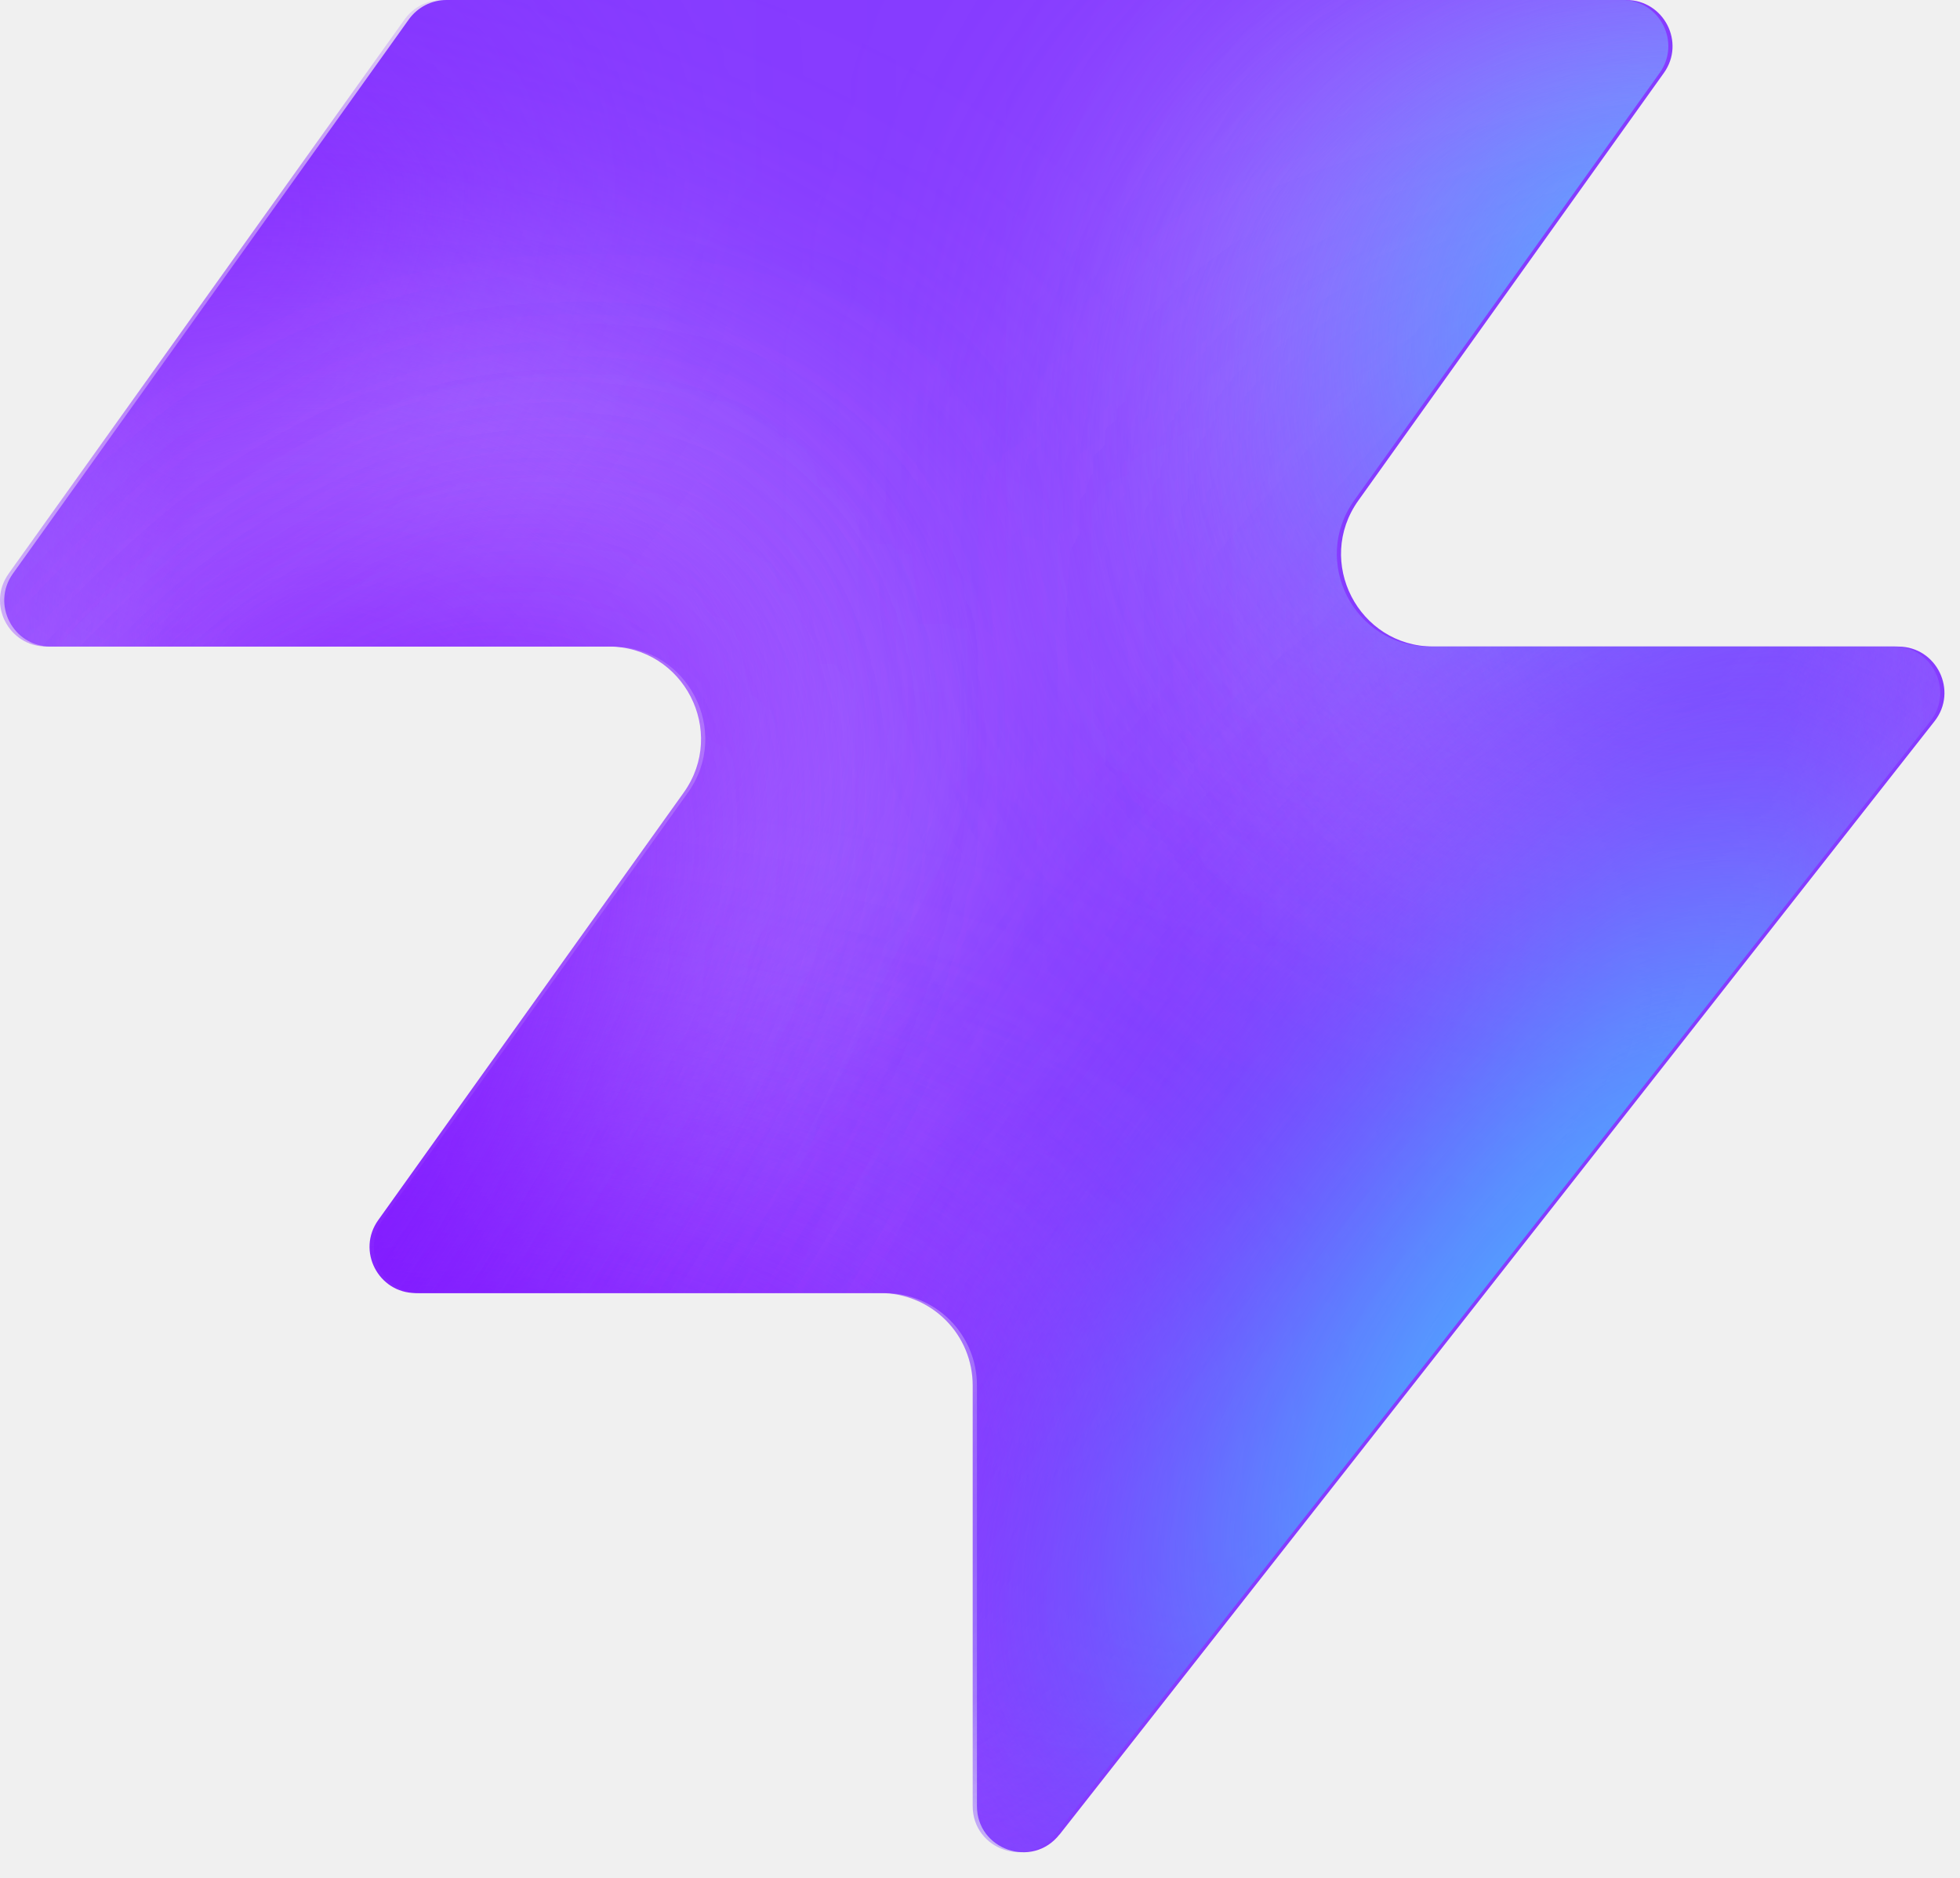
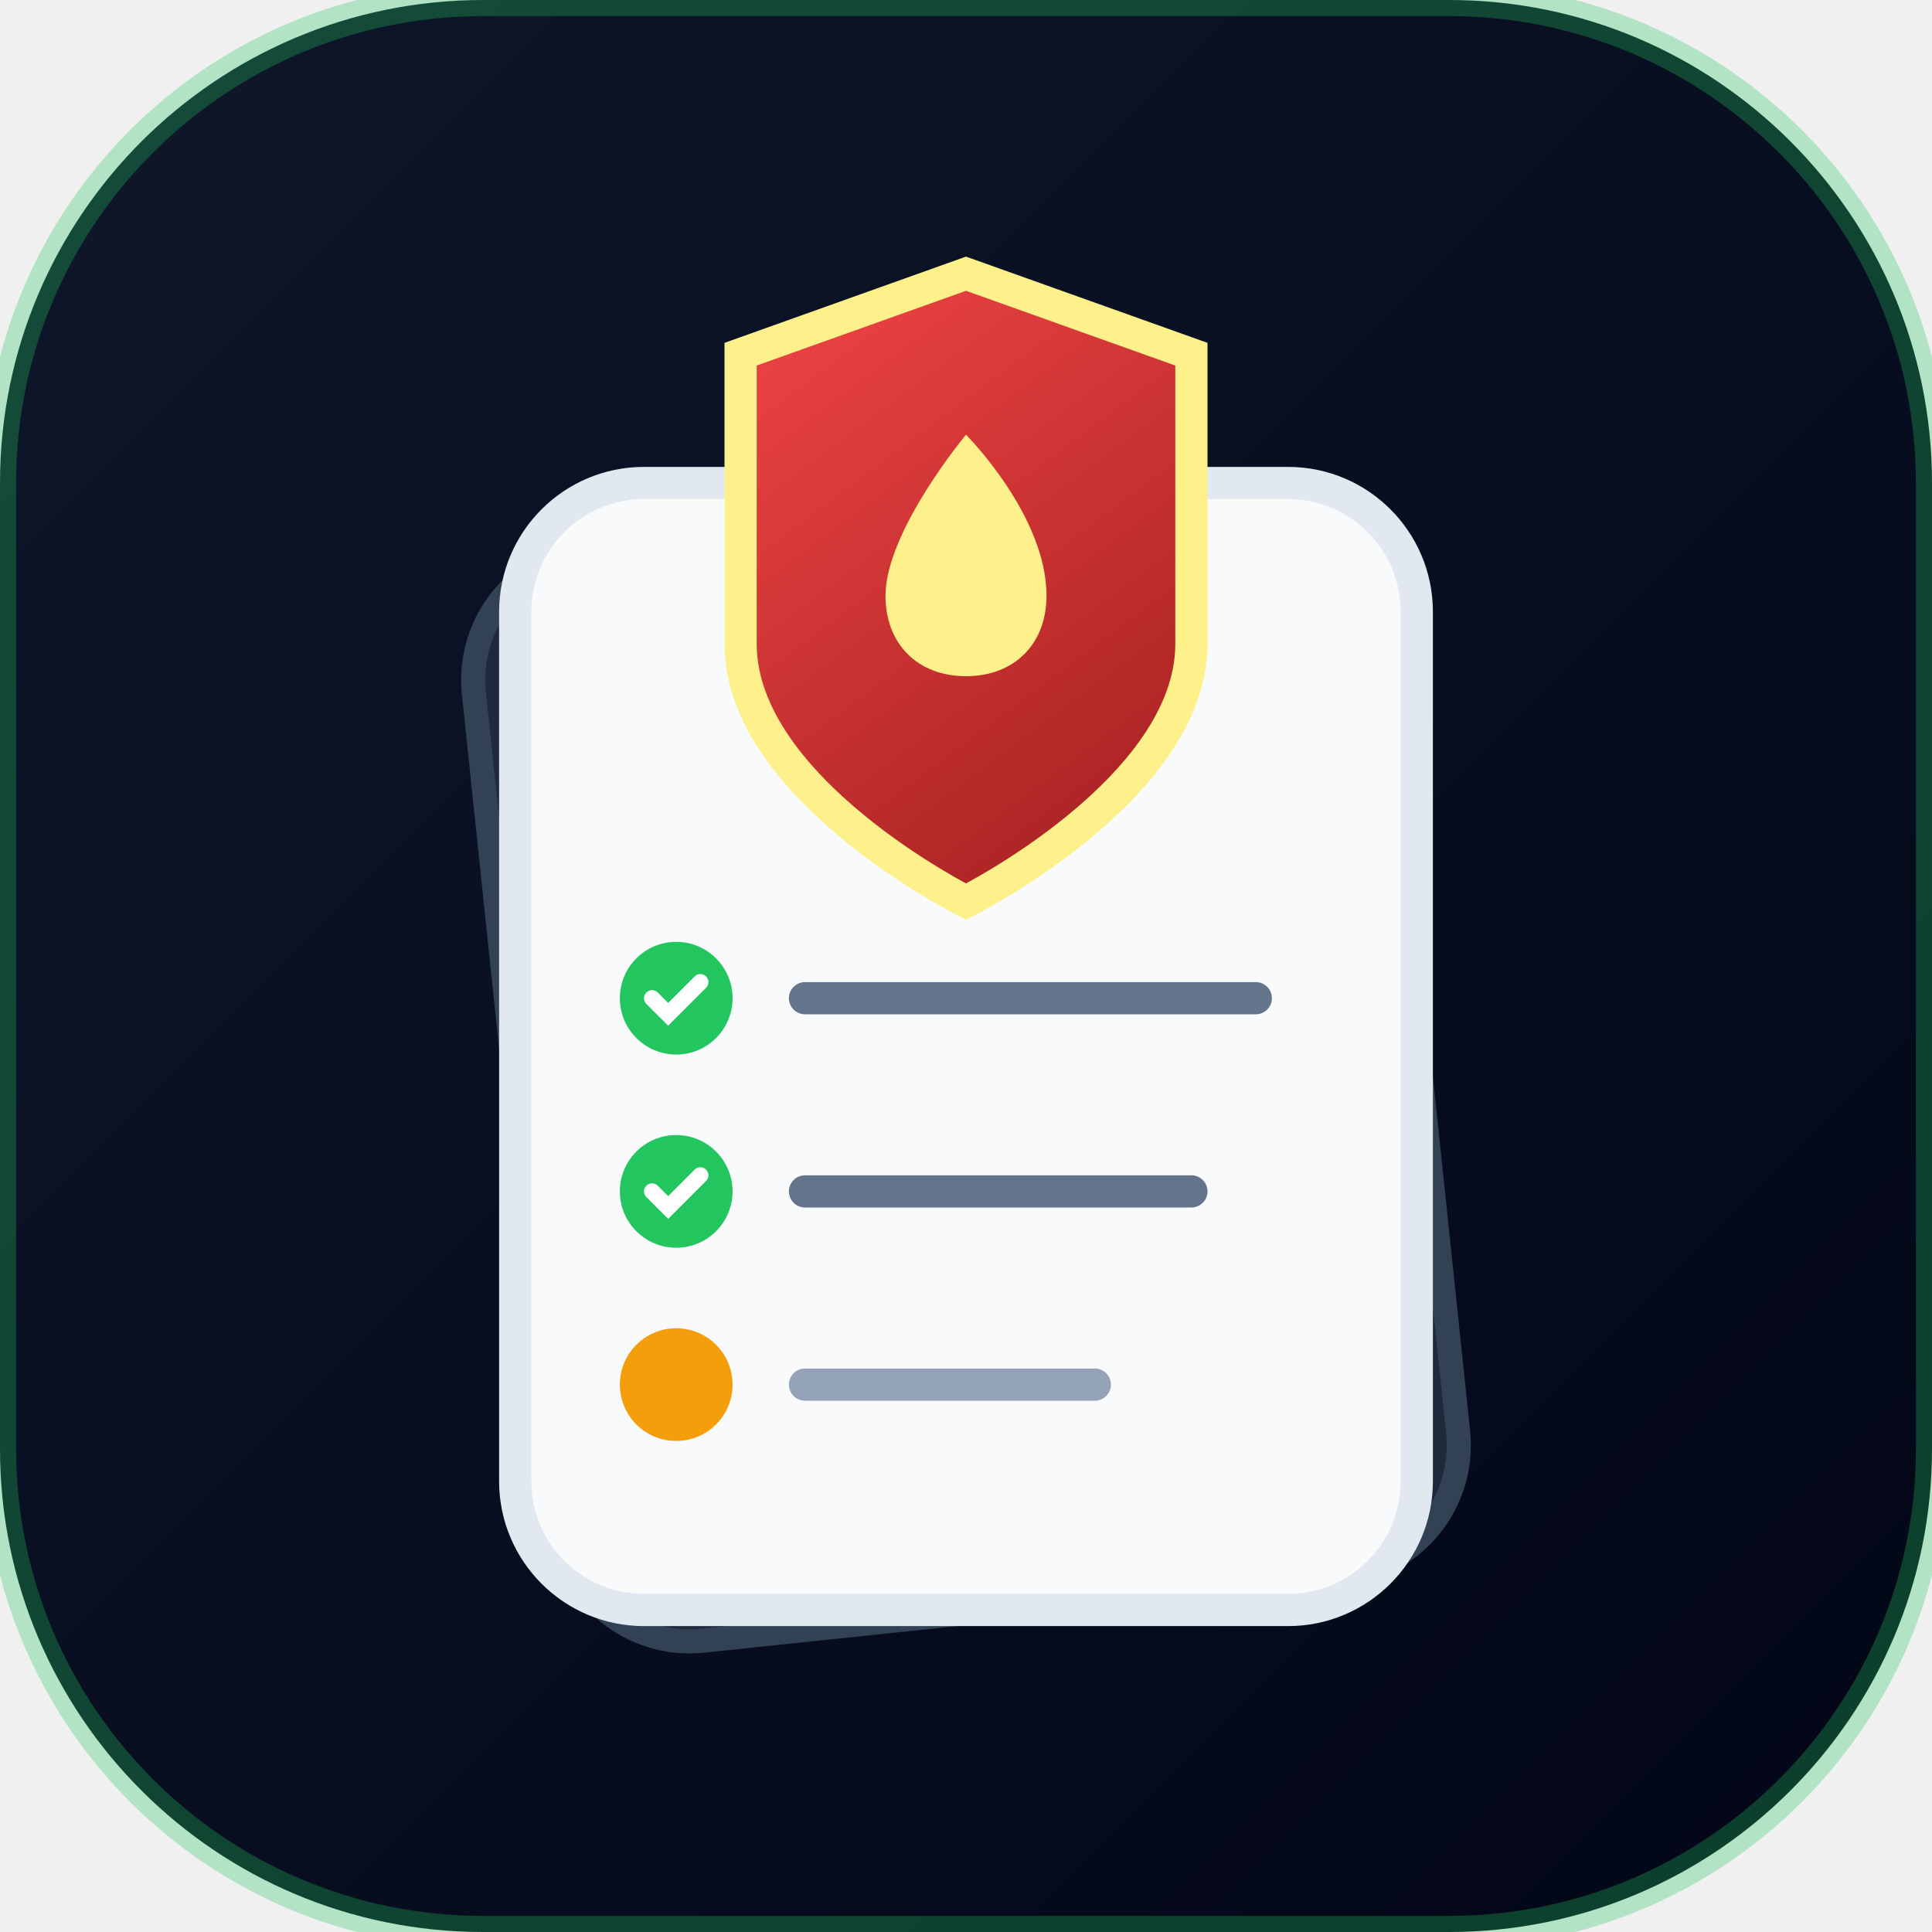
- <svg xmlns="http://www.w3.org/2000/svg" width="48" height="46" fill="none" viewBox="0 0 48 46">
-   <path fill="#863bff" d="M25.946 44.938c-.664.845-2.021.375-2.021-.698V33.937a2.26 2.26 0 0 0-2.262-2.262H10.287c-.92 0-1.456-1.04-.92-1.788l7.48-10.471c1.07-1.497 0-3.578-1.842-3.578H1.237c-.92 0-1.456-1.04-.92-1.788L10.013.474c.214-.297.556-.474.92-.474h28.894c.92 0 1.456 1.04.92 1.788l-7.48 10.471c-1.07 1.498 0 3.579 1.842 3.579h11.377c.943 0 1.473 1.088.89 1.83L25.947 44.94z" style="fill:#863bff;fill:color(display-p3 .525 .23 1);fill-opacity:1" />
-   <mask id="a" width="48" height="46" x="0" y="0" maskUnits="userSpaceOnUse" style="mask-type:alpha">
-     <path fill="#000" d="M25.842 44.938c-.664.844-2.021.375-2.021-.698V33.937a2.26 2.26 0 0 0-2.262-2.262H10.183c-.92 0-1.456-1.04-.92-1.788l7.48-10.471c1.07-1.498 0-3.579-1.842-3.579H1.133c-.92 0-1.456-1.04-.92-1.787L9.91.473c.214-.297.556-.474.92-.474h28.894c.92 0 1.456 1.04.92 1.788l-7.48 10.471c-1.07 1.498 0 3.578 1.842 3.578h11.377c.943 0 1.473 1.088.89 1.832L25.843 44.94z" style="fill:#000;fill-opacity:1" />
-   </mask>
-   <g mask="url(#a)">
-     <g filter="url(#b)">
-       <ellipse cx="5.508" cy="14.704" fill="#ede6ff" rx="5.508" ry="14.704" style="fill:#ede6ff;fill:color(display-p3 .927 .903 1);fill-opacity:1" transform="matrix(.00324 1 1 -.00324 -4.47 31.516)" />
-     </g>
-     <g filter="url(#c)">
-       <ellipse cx="10.399" cy="29.851" fill="#ede6ff" rx="10.399" ry="29.851" style="fill:#ede6ff;fill:color(display-p3 .927 .903 1);fill-opacity:1" transform="matrix(.00324 1 1 -.00324 -39.328 7.883)" />
-     </g>
-     <g filter="url(#d)">
-       <ellipse cx="5.508" cy="30.487" fill="#7e14ff" rx="5.508" ry="30.487" style="fill:#7e14ff;fill:color(display-p3 .492 .077 1);fill-opacity:1" transform="rotate(89.814 -25.913 -14.639)scale(1 -1)" />
-     </g>
-     <g filter="url(#e)">
-       <ellipse cx="5.508" cy="30.599" fill="#7e14ff" rx="5.508" ry="30.599" style="fill:#7e14ff;fill:color(display-p3 .492 .077 1);fill-opacity:1" transform="rotate(89.814 -32.644 -3.334)scale(1 -1)" />
-     </g>
-     <g filter="url(#f)">
-       <ellipse cx="5.508" cy="30.599" fill="#7e14ff" rx="5.508" ry="30.599" style="fill:#7e14ff;fill:color(display-p3 .492 .077 1);fill-opacity:1" transform="matrix(.00324 1 1 -.00324 -34.34 30.47)" />
-     </g>
-     <g filter="url(#g)">
-       <ellipse cx="14.072" cy="22.078" fill="#ede6ff" rx="14.072" ry="22.078" style="fill:#ede6ff;fill:color(display-p3 .927 .903 1);fill-opacity:1" transform="rotate(93.35 24.506 48.493)scale(-1 1)" />
-     </g>
-     <g filter="url(#h)">
-       <ellipse cx="3.47" cy="21.501" fill="#7e14ff" rx="3.47" ry="21.501" style="fill:#7e14ff;fill:color(display-p3 .492 .077 1);fill-opacity:1" transform="rotate(89.009 28.708 47.59)scale(-1 1)" />
-     </g>
-     <g filter="url(#i)">
-       <ellipse cx="3.47" cy="21.501" fill="#7e14ff" rx="3.47" ry="21.501" style="fill:#7e14ff;fill:color(display-p3 .492 .077 1);fill-opacity:1" transform="rotate(89.009 28.708 47.59)scale(-1 1)" />
-     </g>
-     <g filter="url(#j)">
-       <ellipse cx=".387" cy="8.972" fill="#7e14ff" rx="4.407" ry="29.108" style="fill:#7e14ff;fill:color(display-p3 .492 .077 1);fill-opacity:1" transform="rotate(39.51 .387 8.972)" />
-     </g>
-     <g filter="url(#k)">
-       <ellipse cx="47.523" cy="-6.092" fill="#7e14ff" rx="4.407" ry="29.108" style="fill:#7e14ff;fill:color(display-p3 .492 .077 1);fill-opacity:1" transform="rotate(37.892 47.523 -6.092)" />
-     </g>
-     <g filter="url(#l)">
-       <ellipse cx="41.412" cy="6.333" fill="#47bfff" rx="5.971" ry="9.665" style="fill:#47bfff;fill:color(display-p3 .28 .748 1);fill-opacity:1" transform="rotate(37.892 41.412 6.333)" />
-     </g>
-     <g filter="url(#m)">
-       <ellipse cx="-1.879" cy="38.332" fill="#7e14ff" rx="4.407" ry="29.108" style="fill:#7e14ff;fill:color(display-p3 .492 .077 1);fill-opacity:1" transform="rotate(37.892 -1.88 38.332)" />
-     </g>
-     <g filter="url(#n)">
-       <ellipse cx="-1.879" cy="38.332" fill="#7e14ff" rx="4.407" ry="29.108" style="fill:#7e14ff;fill:color(display-p3 .492 .077 1);fill-opacity:1" transform="rotate(37.892 -1.88 38.332)" />
-     </g>
-     <g filter="url(#o)">
-       <ellipse cx="35.651" cy="29.907" fill="#7e14ff" rx="4.407" ry="29.108" style="fill:#7e14ff;fill:color(display-p3 .492 .077 1);fill-opacity:1" transform="rotate(37.892 35.651 29.907)" />
-     </g>
-     <g filter="url(#p)">
-       <ellipse cx="38.418" cy="32.4" fill="#47bfff" rx="5.971" ry="15.297" style="fill:#47bfff;fill:color(display-p3 .28 .748 1);fill-opacity:1" transform="rotate(37.892 38.418 32.4)" />
-     </g>
-   </g>
+ <svg xmlns="http://www.w3.org/2000/svg" viewBox="0 0 120 120" fill="none">
  <defs>
-     <filter id="b" width="60.045" height="41.654" x="-19.77" y="16.149" color-interpolation-filters="sRGB" filterUnits="userSpaceOnUse">
-       <feFlood flood-opacity="0" result="BackgroundImageFix" />
-       <feBlend in="SourceGraphic" in2="BackgroundImageFix" result="shape" />
-       <feGaussianBlur result="effect1_foregroundBlur_2002_17158" stdDeviation="7.659" />
-     </filter>
-     <filter id="c" width="90.34" height="51.437" x="-54.613" y="-7.533" color-interpolation-filters="sRGB" filterUnits="userSpaceOnUse">
-       <feFlood flood-opacity="0" result="BackgroundImageFix" />
-       <feBlend in="SourceGraphic" in2="BackgroundImageFix" result="shape" />
-       <feGaussianBlur result="effect1_foregroundBlur_2002_17158" stdDeviation="7.659" />
-     </filter>
-     <filter id="d" width="79.355" height="29.4" x="-49.64" y="2.03" color-interpolation-filters="sRGB" filterUnits="userSpaceOnUse">
-       <feFlood flood-opacity="0" result="BackgroundImageFix" />
-       <feBlend in="SourceGraphic" in2="BackgroundImageFix" result="shape" />
-       <feGaussianBlur result="effect1_foregroundBlur_2002_17158" stdDeviation="4.596" />
-     </filter>
-     <filter id="e" width="79.579" height="29.4" x="-45.045" y="20.029" color-interpolation-filters="sRGB" filterUnits="userSpaceOnUse">
-       <feFlood flood-opacity="0" result="BackgroundImageFix" />
-       <feBlend in="SourceGraphic" in2="BackgroundImageFix" result="shape" />
-       <feGaussianBlur result="effect1_foregroundBlur_2002_17158" stdDeviation="4.596" />
-     </filter>
-     <filter id="f" width="79.579" height="29.4" x="-43.513" y="21.178" color-interpolation-filters="sRGB" filterUnits="userSpaceOnUse">
-       <feFlood flood-opacity="0" result="BackgroundImageFix" />
-       <feBlend in="SourceGraphic" in2="BackgroundImageFix" result="shape" />
-       <feGaussianBlur result="effect1_foregroundBlur_2002_17158" stdDeviation="4.596" />
-     </filter>
-     <filter id="g" width="74.749" height="58.852" x="15.756" y="-17.901" color-interpolation-filters="sRGB" filterUnits="userSpaceOnUse">
-       <feFlood flood-opacity="0" result="BackgroundImageFix" />
-       <feBlend in="SourceGraphic" in2="BackgroundImageFix" result="shape" />
-       <feGaussianBlur result="effect1_foregroundBlur_2002_17158" stdDeviation="7.659" />
-     </filter>
-     <filter id="h" width="61.377" height="25.362" x="23.548" y="2.284" color-interpolation-filters="sRGB" filterUnits="userSpaceOnUse">
-       <feFlood flood-opacity="0" result="BackgroundImageFix" />
-       <feBlend in="SourceGraphic" in2="BackgroundImageFix" result="shape" />
-       <feGaussianBlur result="effect1_foregroundBlur_2002_17158" stdDeviation="4.596" />
-     </filter>
-     <filter id="i" width="61.377" height="25.362" x="23.548" y="2.284" color-interpolation-filters="sRGB" filterUnits="userSpaceOnUse">
-       <feFlood flood-opacity="0" result="BackgroundImageFix" />
-       <feBlend in="SourceGraphic" in2="BackgroundImageFix" result="shape" />
-       <feGaussianBlur result="effect1_foregroundBlur_2002_17158" stdDeviation="4.596" />
-     </filter>
-     <filter id="j" width="56.045" height="63.649" x="-27.636" y="-22.853" color-interpolation-filters="sRGB" filterUnits="userSpaceOnUse">
-       <feFlood flood-opacity="0" result="BackgroundImageFix" />
-       <feBlend in="SourceGraphic" in2="BackgroundImageFix" result="shape" />
-       <feGaussianBlur result="effect1_foregroundBlur_2002_17158" stdDeviation="4.596" />
-     </filter>
-     <filter id="k" width="54.814" height="64.646" x="20.116" y="-38.415" color-interpolation-filters="sRGB" filterUnits="userSpaceOnUse">
-       <feFlood flood-opacity="0" result="BackgroundImageFix" />
-       <feBlend in="SourceGraphic" in2="BackgroundImageFix" result="shape" />
-       <feGaussianBlur result="effect1_foregroundBlur_2002_17158" stdDeviation="4.596" />
-     </filter>
-     <filter id="l" width="33.541" height="35.313" x="24.641" y="-11.323" color-interpolation-filters="sRGB" filterUnits="userSpaceOnUse">
-       <feFlood flood-opacity="0" result="BackgroundImageFix" />
-       <feBlend in="SourceGraphic" in2="BackgroundImageFix" result="shape" />
-       <feGaussianBlur result="effect1_foregroundBlur_2002_17158" stdDeviation="4.596" />
-     </filter>
-     <filter id="m" width="54.814" height="64.646" x="-29.286" y="6.009" color-interpolation-filters="sRGB" filterUnits="userSpaceOnUse">
-       <feFlood flood-opacity="0" result="BackgroundImageFix" />
-       <feBlend in="SourceGraphic" in2="BackgroundImageFix" result="shape" />
-       <feGaussianBlur result="effect1_foregroundBlur_2002_17158" stdDeviation="4.596" />
-     </filter>
-     <filter id="n" width="54.814" height="64.646" x="-29.286" y="6.009" color-interpolation-filters="sRGB" filterUnits="userSpaceOnUse">
-       <feFlood flood-opacity="0" result="BackgroundImageFix" />
-       <feBlend in="SourceGraphic" in2="BackgroundImageFix" result="shape" />
-       <feGaussianBlur result="effect1_foregroundBlur_2002_17158" stdDeviation="4.596" />
-     </filter>
-     <filter id="o" width="54.814" height="64.646" x="8.244" y="-2.416" color-interpolation-filters="sRGB" filterUnits="userSpaceOnUse">
-       <feFlood flood-opacity="0" result="BackgroundImageFix" />
-       <feBlend in="SourceGraphic" in2="BackgroundImageFix" result="shape" />
-       <feGaussianBlur result="effect1_foregroundBlur_2002_17158" stdDeviation="4.596" />
-     </filter>
-     <filter id="p" width="39.409" height="43.623" x="18.713" y="10.588" color-interpolation-filters="sRGB" filterUnits="userSpaceOnUse">
-       <feFlood flood-opacity="0" result="BackgroundImageFix" />
-       <feBlend in="SourceGraphic" in2="BackgroundImageFix" result="shape" />
-       <feGaussianBlur result="effect1_foregroundBlur_2002_17158" stdDeviation="4.596" />
-     </filter>
+     <linearGradient id="app-logo-bg" x1="0" y1="0" x2="120" y2="120" gradientUnits="userSpaceOnUse">
+       <stop stop-color="#0f172a" />
+       <stop offset="1" stop-color="#020617" />
+     </linearGradient>
+     <linearGradient id="app-logo-shield" x1="45" y1="20" x2="75" y2="60" gradientUnits="userSpaceOnUse">
+       <stop stop-color="#ef4444" />
+       <stop offset="1" stop-color="#991b1b" />
+     </linearGradient>
  </defs>
+   <rect width="120" height="120" rx="30" fill="url(#app-logo-bg)" stroke="rgba(34,197,94,0.3)" stroke-width="2" />
+   <rect x="32" y="32" width="56" height="68" rx="8" transform="rotate(-6 60 66)" fill="#1e293b" stroke="#334155" stroke-width="1.5" />
+   <rect x="32" y="30" width="56" height="70" rx="8" fill="#f8fafc" stroke="#e2e8f0" stroke-width="2" />
+   <circle cx="42" cy="62" r="3.5" fill="#22c55e" />
+   <path d="M40.5 62L41.5 63L43.5 61" stroke="#fff" stroke-width="1" stroke-linecap="round" />
+   <line x1="50" y1="62" x2="78" y2="62" stroke="#64748b" stroke-width="2" stroke-linecap="round" />
+   <circle cx="42" cy="74" r="3.5" fill="#22c55e" />
+   <path d="M40.5 74L41.5 75L43.5 73" stroke="#fff" stroke-width="1" stroke-linecap="round" />
+   <line x1="50" y1="74" x2="74" y2="74" stroke="#64748b" stroke-width="2" stroke-linecap="round" />
+   <circle cx="42" cy="86" r="3.5" fill="#f59e0b" />
+   <line x1="50" y1="86" x2="68" y2="86" stroke="#94a3b8" stroke-width="2" stroke-linecap="round" />
+   <path d="M46 22C46 22 60 17 60 17C60 17 74 22 74 22V40C74 49 60 56 60 56C60 56 46 49 46 40V22Z" fill="url(#app-logo-shield)" stroke="#fef08a" stroke-width="2" />
+   <path d="M60 27C60 27 65 32 65 37C65 40 63 42 60 42C57 42 55 40 55 37C55 33 60 27 60 27Z" fill="#fef08a" />
</svg>
